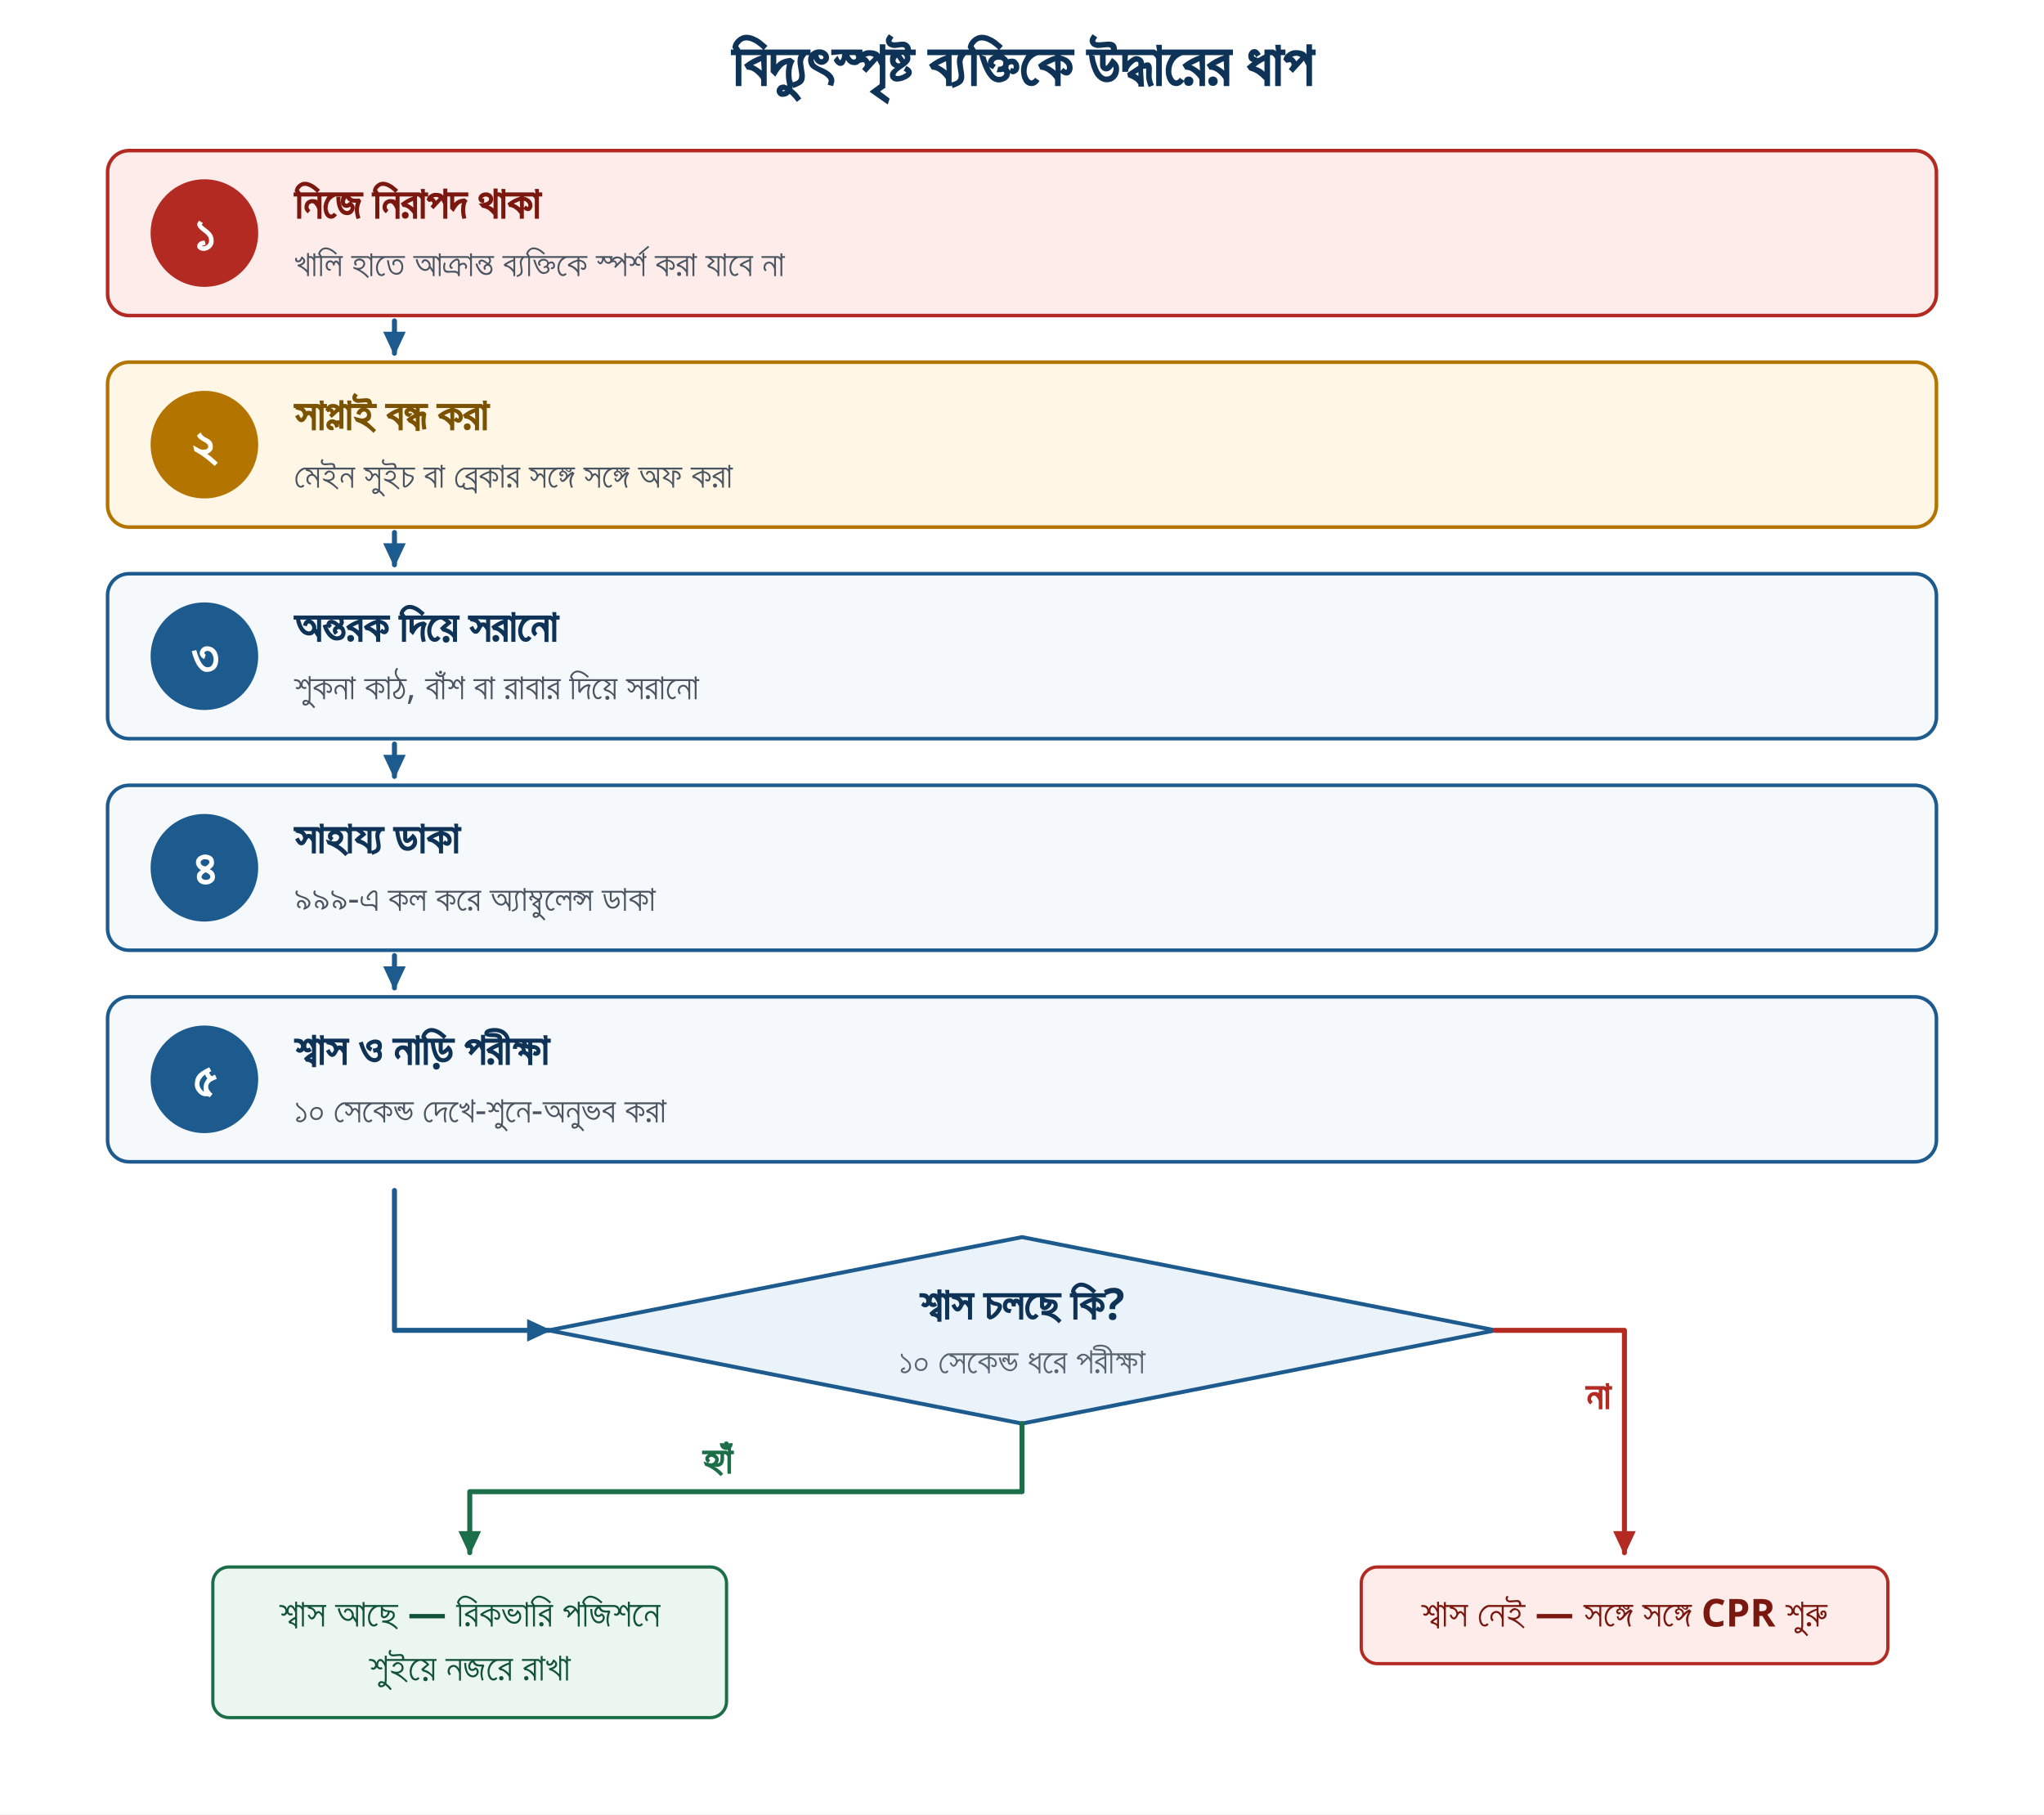
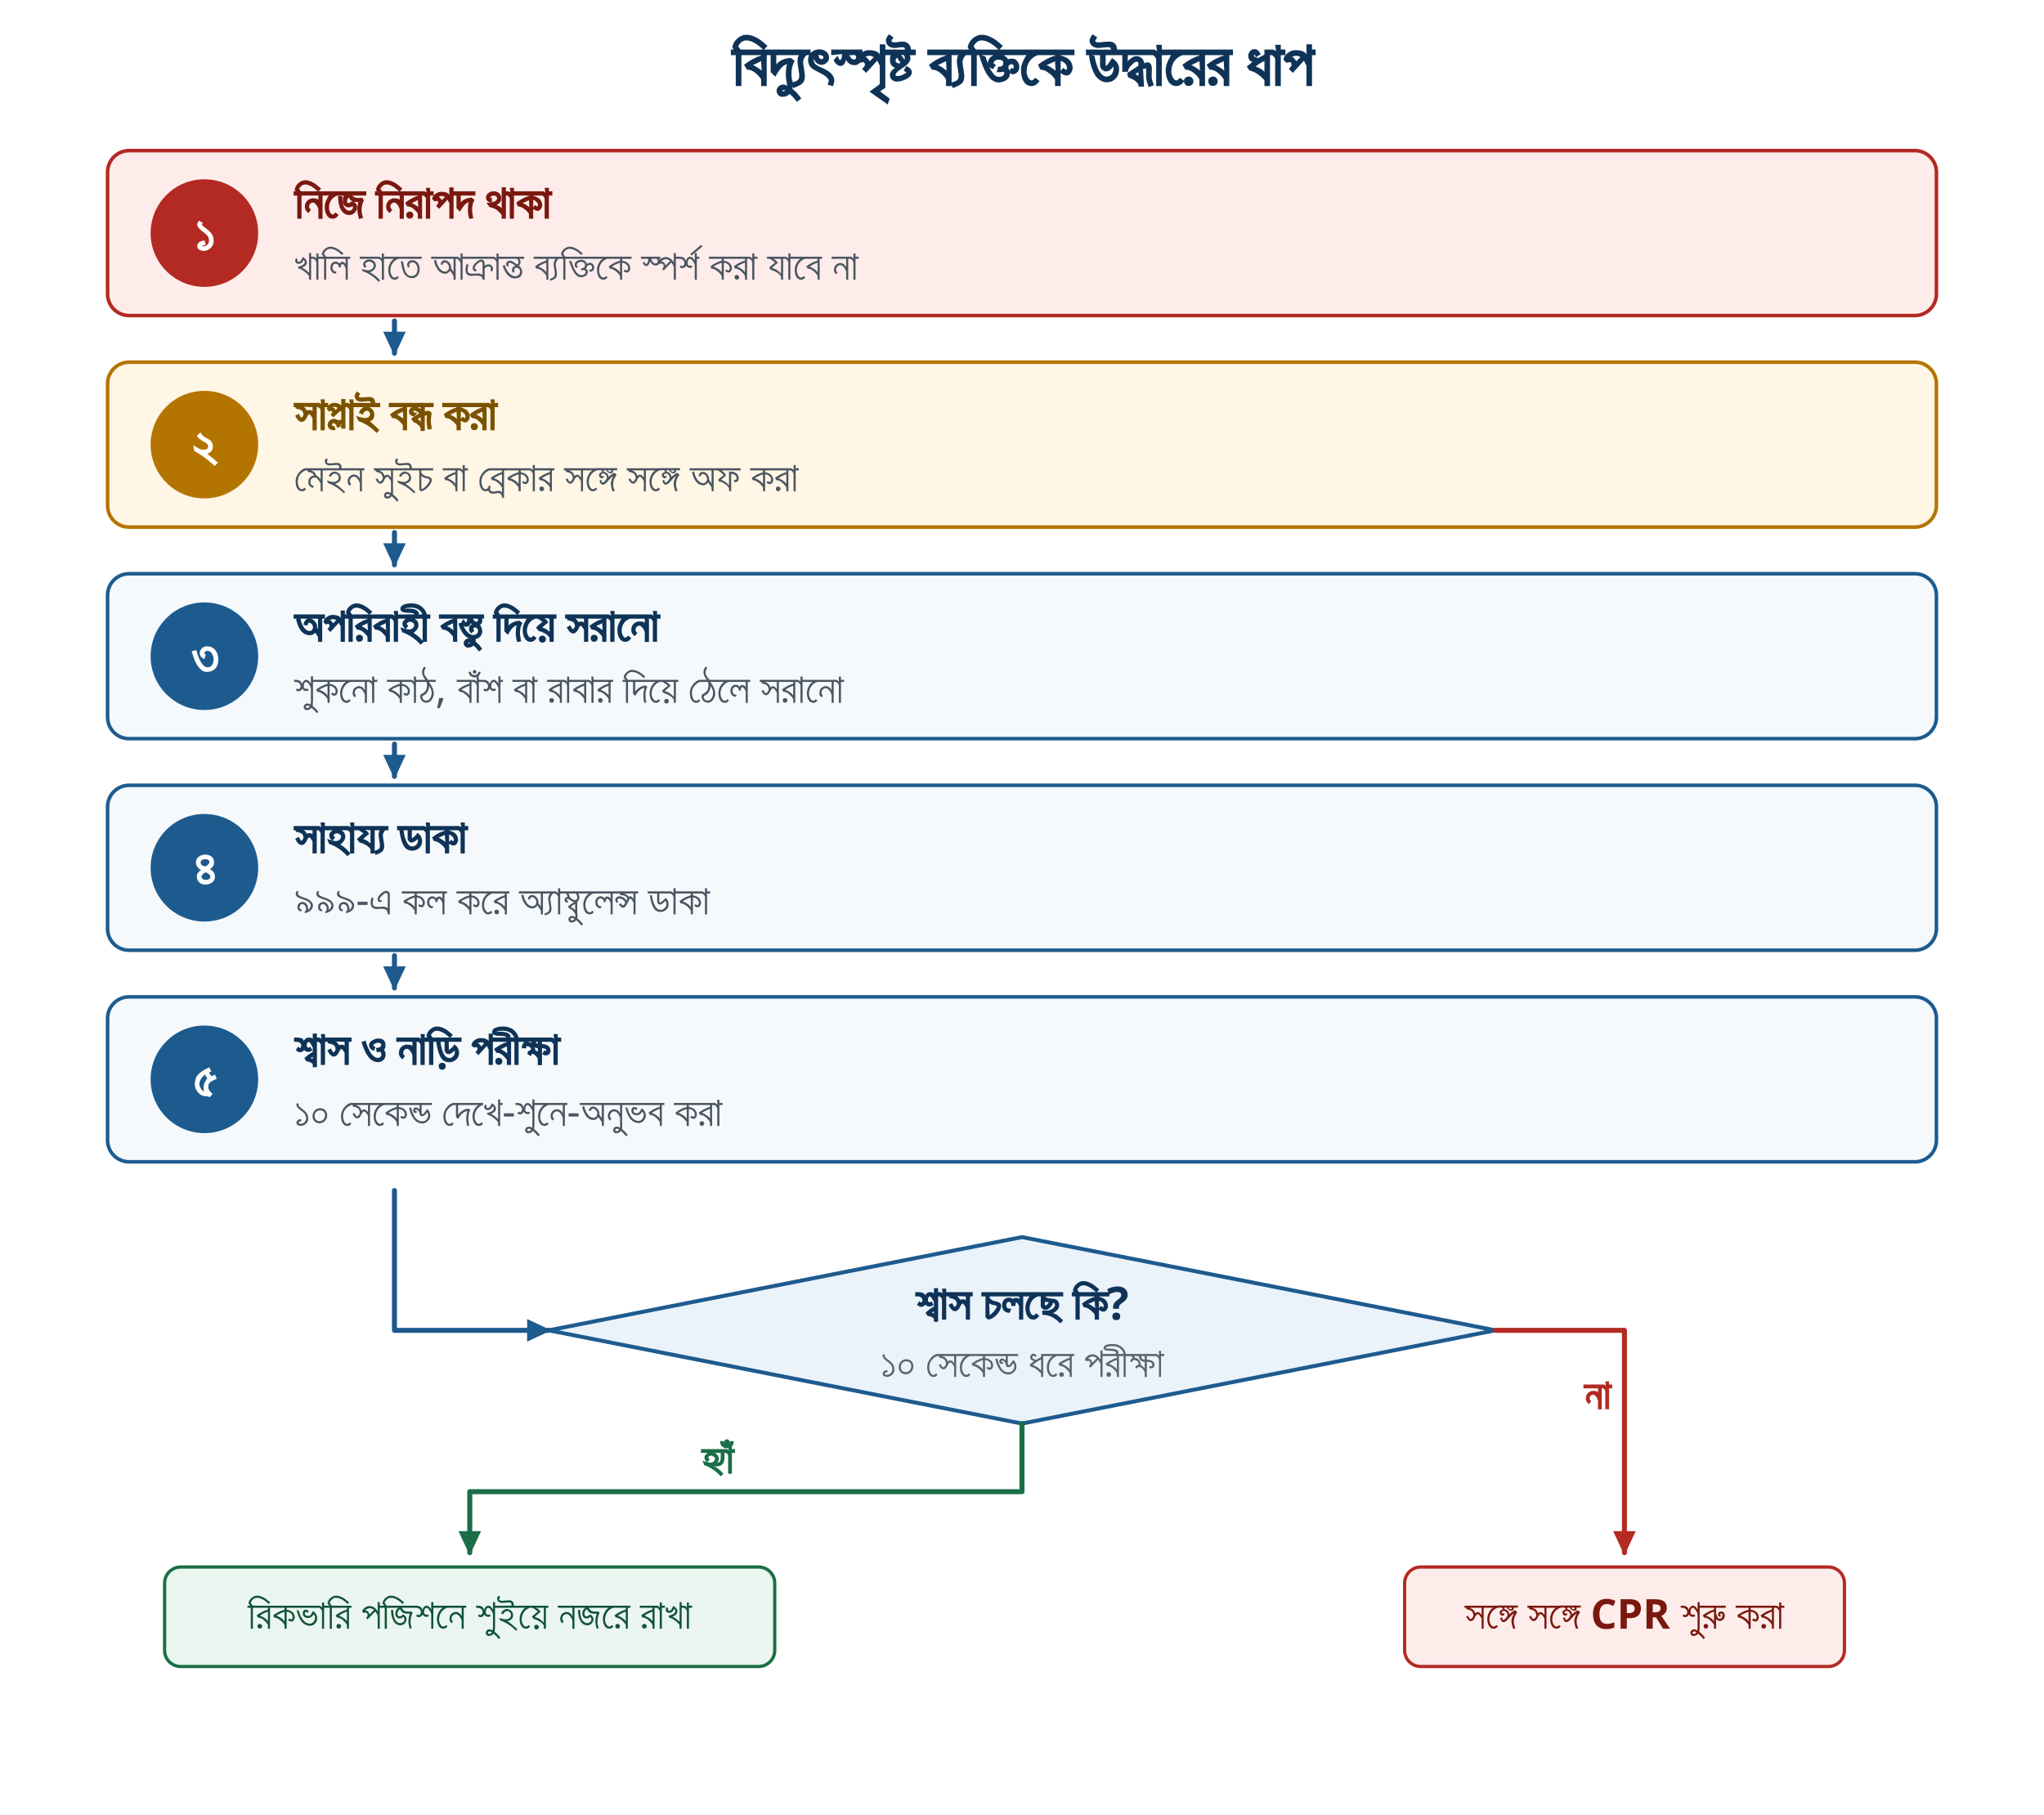
<svg xmlns="http://www.w3.org/2000/svg" width="1140" height="1012" viewBox="0 0 1140 1012">
  <defs>
    <marker id="ar" viewBox="0 0 10 10" refX="8.5" refY="5" markerUnits="userSpaceOnUse" markerWidth="15" markerHeight="15" orient="auto-start-reverse">
      <path d="M 0.5 0.8 L 9.5 5 L 0.5 9.2 z" fill="#1D5B8F" />
    </marker>
    <marker id="arg" viewBox="0 0 10 10" refX="8.5" refY="5" markerUnits="userSpaceOnUse" markerWidth="15" markerHeight="15" orient="auto-start-reverse">
      <path d="M 0.5 0.8 L 9.5 5 L 0.5 9.2 z" fill="#1B6E47" />
    </marker>
    <marker id="arr" viewBox="0 0 10 10" refX="8.5" refY="5" markerUnits="userSpaceOnUse" markerWidth="15" markerHeight="15" orient="auto-start-reverse">
      <path d="M 0.5 0.8 L 9.5 5 L 0.5 9.2 z" fill="#B32A22" />
    </marker>
  </defs>
  <rect width="1140" height="1012" fill="#FFFFFF" />
  <text x="570.0" y="48.0" font-family="Kalpurush" font-size="34" font-weight="700" fill="#0F3357" text-anchor="middle">বিদ্যুৎস্পৃষ্ট ব্যক্তিকে উদ্ধারের ধাপ</text>
  <rect x="60.0" y="84.0" width="1020.0" height="92.0" rx="12" fill="#FDECEA" stroke="#B32A22" stroke-width="2" />
  <circle cx="114.0" cy="130.0" r="30.0" fill="#B32A22" stroke="none" stroke-width="2" />
  <text x="114.0" y="140.0" font-family="Kalpurush" font-size="28" font-weight="700" fill="#FFFFFF" text-anchor="middle">১</text>
-   <text x="164.0" y="122.0" font-family="Kalpurush" font-size="24.5" font-weight="700" fill="#7A1810" text-anchor="start">নিজে নিরাপদ থাকা</text>
-   <text x="164.0" y="154.0" font-family="Kalpurush" font-size="20" font-weight="400" fill="#4A5561" text-anchor="start">খালি হাতে আক্রান্ত ব্যক্তিকে স্পর্শ করা যাবে না</text>
+   <text x="164.0" y="122.0" font-family="Kalpurush" font-size="25.5" font-weight="700" fill="#7A1810" text-anchor="start">নিজে নিরাপদ থাকা</text>
+   <text x="164.0" y="156.0" font-family="Kalpurush" font-size="23" font-weight="400" fill="#4A5561" text-anchor="start">খালি হাতে আক্রান্ত ব্যক্তিকে স্পর্শ করা যাবে না</text>
  <path d="M 220.0 179.0 L 220.0 197.0" fill="none" stroke="#1D5B8F" stroke-width="2.8" stroke-linecap="round" stroke-linejoin="round" marker-end="url(#ar)" />
  <rect x="60.0" y="202.0" width="1020.0" height="92.0" rx="12" fill="#FFF6E5" stroke="#B47500" stroke-width="2" />
  <circle cx="114.0" cy="248.0" r="30.0" fill="#B47500" stroke="none" stroke-width="2" />
  <text x="114.0" y="258.0" font-family="Kalpurush" font-size="28" font-weight="700" fill="#FFFFFF" text-anchor="middle">২</text>
-   <text x="164.0" y="240.0" font-family="Kalpurush" font-size="24.5" font-weight="700" fill="#7A5200" text-anchor="start">সাপ্লাই বন্ধ করা</text>
-   <text x="164.0" y="272.0" font-family="Kalpurush" font-size="20" font-weight="400" fill="#4A5561" text-anchor="start">মেইন সুইচ বা ব্রেকার সঙ্গে সঙ্গে অফ করা</text>
+   <text x="164.0" y="240.0" font-family="Kalpurush" font-size="25.5" font-weight="700" fill="#7A5200" text-anchor="start">সাপ্লাই বন্ধ করা</text>
+   <text x="164.0" y="274.0" font-family="Kalpurush" font-size="23" font-weight="400" fill="#4A5561" text-anchor="start">মেইন সুইচ বা ব্রেকার সঙ্গে সঙ্গে অফ করা</text>
  <path d="M 220.0 297.0 L 220.0 315.0" fill="none" stroke="#1D5B8F" stroke-width="2.8" stroke-linecap="round" stroke-linejoin="round" marker-end="url(#ar)" />
  <rect x="60.0" y="320.0" width="1020.0" height="92.0" rx="12" fill="#F5F9FC" stroke="#1D5B8F" stroke-width="2" />
  <circle cx="114.0" cy="366.0" r="30.0" fill="#1D5B8F" stroke="none" stroke-width="2" />
  <text x="114.0" y="376.0" font-family="Kalpurush" font-size="28" font-weight="700" fill="#FFFFFF" text-anchor="middle">৩</text>
-   <text x="164.0" y="358.0" font-family="Kalpurush" font-size="24.5" font-weight="700" fill="#0F3357" text-anchor="start">অন্তরক দিয়ে সরানো</text>
-   <text x="164.0" y="390.0" font-family="Kalpurush" font-size="20" font-weight="400" fill="#4A5561" text-anchor="start">শুকনা কাঠ, বাঁশ বা রাবার দিয়ে সরানো</text>
+   <text x="164.0" y="358.0" font-family="Kalpurush" font-size="25.5" font-weight="700" fill="#0F3357" text-anchor="start">অপরিবাহী বস্তু দিয়ে সরানো</text>
+   <text x="164.0" y="392.0" font-family="Kalpurush" font-size="23" font-weight="400" fill="#4A5561" text-anchor="start">শুকনো কাঠ, বাঁশ বা রাবার দিয়ে ঠেলে সরানো</text>
  <path d="M 220.0 415.0 L 220.0 433.0" fill="none" stroke="#1D5B8F" stroke-width="2.8" stroke-linecap="round" stroke-linejoin="round" marker-end="url(#ar)" />
  <rect x="60.0" y="438.0" width="1020.0" height="92.0" rx="12" fill="#F5F9FC" stroke="#1D5B8F" stroke-width="2" />
  <circle cx="114.0" cy="484.0" r="30.0" fill="#1D5B8F" stroke="none" stroke-width="2" />
  <text x="114.0" y="494.0" font-family="Kalpurush" font-size="28" font-weight="700" fill="#FFFFFF" text-anchor="middle">৪</text>
-   <text x="164.0" y="476.0" font-family="Kalpurush" font-size="24.5" font-weight="700" fill="#0F3357" text-anchor="start">সাহায্য ডাকা</text>
-   <text x="164.0" y="508.0" font-family="Kalpurush" font-size="20" font-weight="400" fill="#4A5561" text-anchor="start">৯৯৯-এ কল করে অ্যাম্বুলেন্স ডাকা</text>
+   <text x="164.0" y="476.0" font-family="Kalpurush" font-size="25.5" font-weight="700" fill="#0F3357" text-anchor="start">সাহায্য ডাকা</text>
+   <text x="164.0" y="510.0" font-family="Kalpurush" font-size="23" font-weight="400" fill="#4A5561" text-anchor="start">৯৯৯-এ কল করে অ্যাম্বুলেন্স ডাকা</text>
  <path d="M 220.0 533.0 L 220.0 551.0" fill="none" stroke="#1D5B8F" stroke-width="2.8" stroke-linecap="round" stroke-linejoin="round" marker-end="url(#ar)" />
  <rect x="60.0" y="556.0" width="1020.0" height="92.0" rx="12" fill="#F5F9FC" stroke="#1D5B8F" stroke-width="2" />
  <circle cx="114.0" cy="602.0" r="30.0" fill="#1D5B8F" stroke="none" stroke-width="2" />
  <text x="114.0" y="612.0" font-family="Kalpurush" font-size="28" font-weight="700" fill="#FFFFFF" text-anchor="middle">৫</text>
-   <text x="164.0" y="594.0" font-family="Kalpurush" font-size="24.5" font-weight="700" fill="#0F3357" text-anchor="start">শ্বাস ও নাড়ি পরীক্ষা</text>
-   <text x="164.0" y="626.0" font-family="Kalpurush" font-size="20" font-weight="400" fill="#4A5561" text-anchor="start">১০ সেকেন্ড দেখে-শুনে-অনুভব করা</text>
+   <text x="164.0" y="594.0" font-family="Kalpurush" font-size="25.5" font-weight="700" fill="#0F3357" text-anchor="start">শ্বাস ও নাড়ি পরীক্ষা</text>
+   <text x="164.0" y="628.0" font-family="Kalpurush" font-size="23" font-weight="400" fill="#4A5561" text-anchor="start">১০ সেকেন্ড দেখে-শুনে-অনুভব করা</text>
  <path d="M 220.0 664.0 L 220.0 742.0 L 306 742.0" fill="none" stroke="#1D5B8F" stroke-width="2.8" stroke-linecap="round" stroke-linejoin="round" marker-end="url(#ar)" />
  <polygon points="570.0,690.0 834.0,742.0 570.0,794.0 306.0,742.0" fill="#EAF2FA" stroke="#1D5B8F" stroke-width="2.2" stroke-linejoin="round" />
-   <text x="570.0" y="736.0" font-family="Kalpurush" font-size="24.5" font-weight="700" fill="#0F3357" text-anchor="middle">শ্বাস চলছে কি?</text>
-   <text x="570.0" y="766.0" font-family="Kalpurush" font-size="20" font-weight="400" fill="#5A6470" text-anchor="middle">১০ সেকেন্ড ধরে পরীক্ষা</text>
+   <text x="570.0" y="736.0" font-family="Kalpurush" font-size="25.5" font-weight="700" fill="#0F3357" text-anchor="middle">শ্বাস চলছে কি?</text>
+   <text x="570.0" y="768.0" font-family="Kalpurush" font-size="23" font-weight="400" fill="#5A6470" text-anchor="middle">১০ সেকেন্ড ধরে পরীক্ষা</text>
  <path d="M 570 794.0 L 570 832.0 L 262 832.0 L 262 866.0" fill="none" stroke="#1B6E47" stroke-width="2.8" stroke-linecap="round" stroke-linejoin="round" marker-end="url(#arg)" />
  <path d="M 834 742.0 L 906 742.0 L 906 866.0" fill="none" stroke="#B32A22" stroke-width="2.8" stroke-linecap="round" stroke-linejoin="round" marker-end="url(#arr)" />
-   <text x="400.0" y="822.0" font-family="Kalpurush" font-size="21.5" font-weight="700" fill="#1B6E47" text-anchor="middle">হ্যাঁ</text>
-   <text x="898.0" y="786.0" font-family="Kalpurush" font-size="21.5" font-weight="700" fill="#B32A22" text-anchor="end">না</text>
-   <rect x="118.7" y="874.0" width="286.5" height="84.0" rx="9" fill="#EAF6EF" stroke="#1B6E47" stroke-width="1.8" />
-   <text x="262.0" y="907.2" font-family="Kalpurush" font-size="21.5" font-weight="600" fill="#12523A" text-anchor="middle">শ্বাস আছে — রিকভারি পজিশনে</text>
-   <text x="262.0" y="937.3" font-family="Kalpurush" font-size="21.5" font-weight="600" fill="#12523A" text-anchor="middle">শুইয়ে নজরে রাখা</text>
-   <rect x="759.2" y="874.0" width="293.7" height="53.9" rx="9" fill="#FDECEA" stroke="#B32A22" stroke-width="1.8" />
-   <text x="906.0" y="907.2" font-family="Kalpurush" font-size="21.5" font-weight="600" fill="#7A1810" text-anchor="middle">শ্বাস নেই — সঙ্গে সঙ্গে CPR শুরু</text>
+   <text x="400.0" y="822.0" font-family="Kalpurush" font-size="23" font-weight="700" fill="#1B6E47" text-anchor="middle">হ্যাঁ</text>
+   <text x="898.0" y="786.0" font-family="Kalpurush" font-size="23" font-weight="700" fill="#B32A22" text-anchor="end">না</text>
+   <rect x="91.8" y="874.0" width="340.3" height="55.5" rx="9" fill="#EAF6EF" stroke="#1B6E47" stroke-width="1.8" />
+   <text x="262.0" y="908.4" font-family="Kalpurush" font-size="23" font-weight="600" fill="#12523A" text-anchor="middle">রিকভারি পজিশনে শুইয়ে নজরে রাখা</text>
+   <rect x="783.4" y="874.0" width="245.3" height="55.5" rx="9" fill="#FDECEA" stroke="#B32A22" stroke-width="1.8" />
+   <text x="906.0" y="908.4" font-family="Kalpurush" font-size="23" font-weight="600" fill="#7A1810" text-anchor="middle">সঙ্গে সঙ্গে CPR শুরু করা</text>
</svg>
